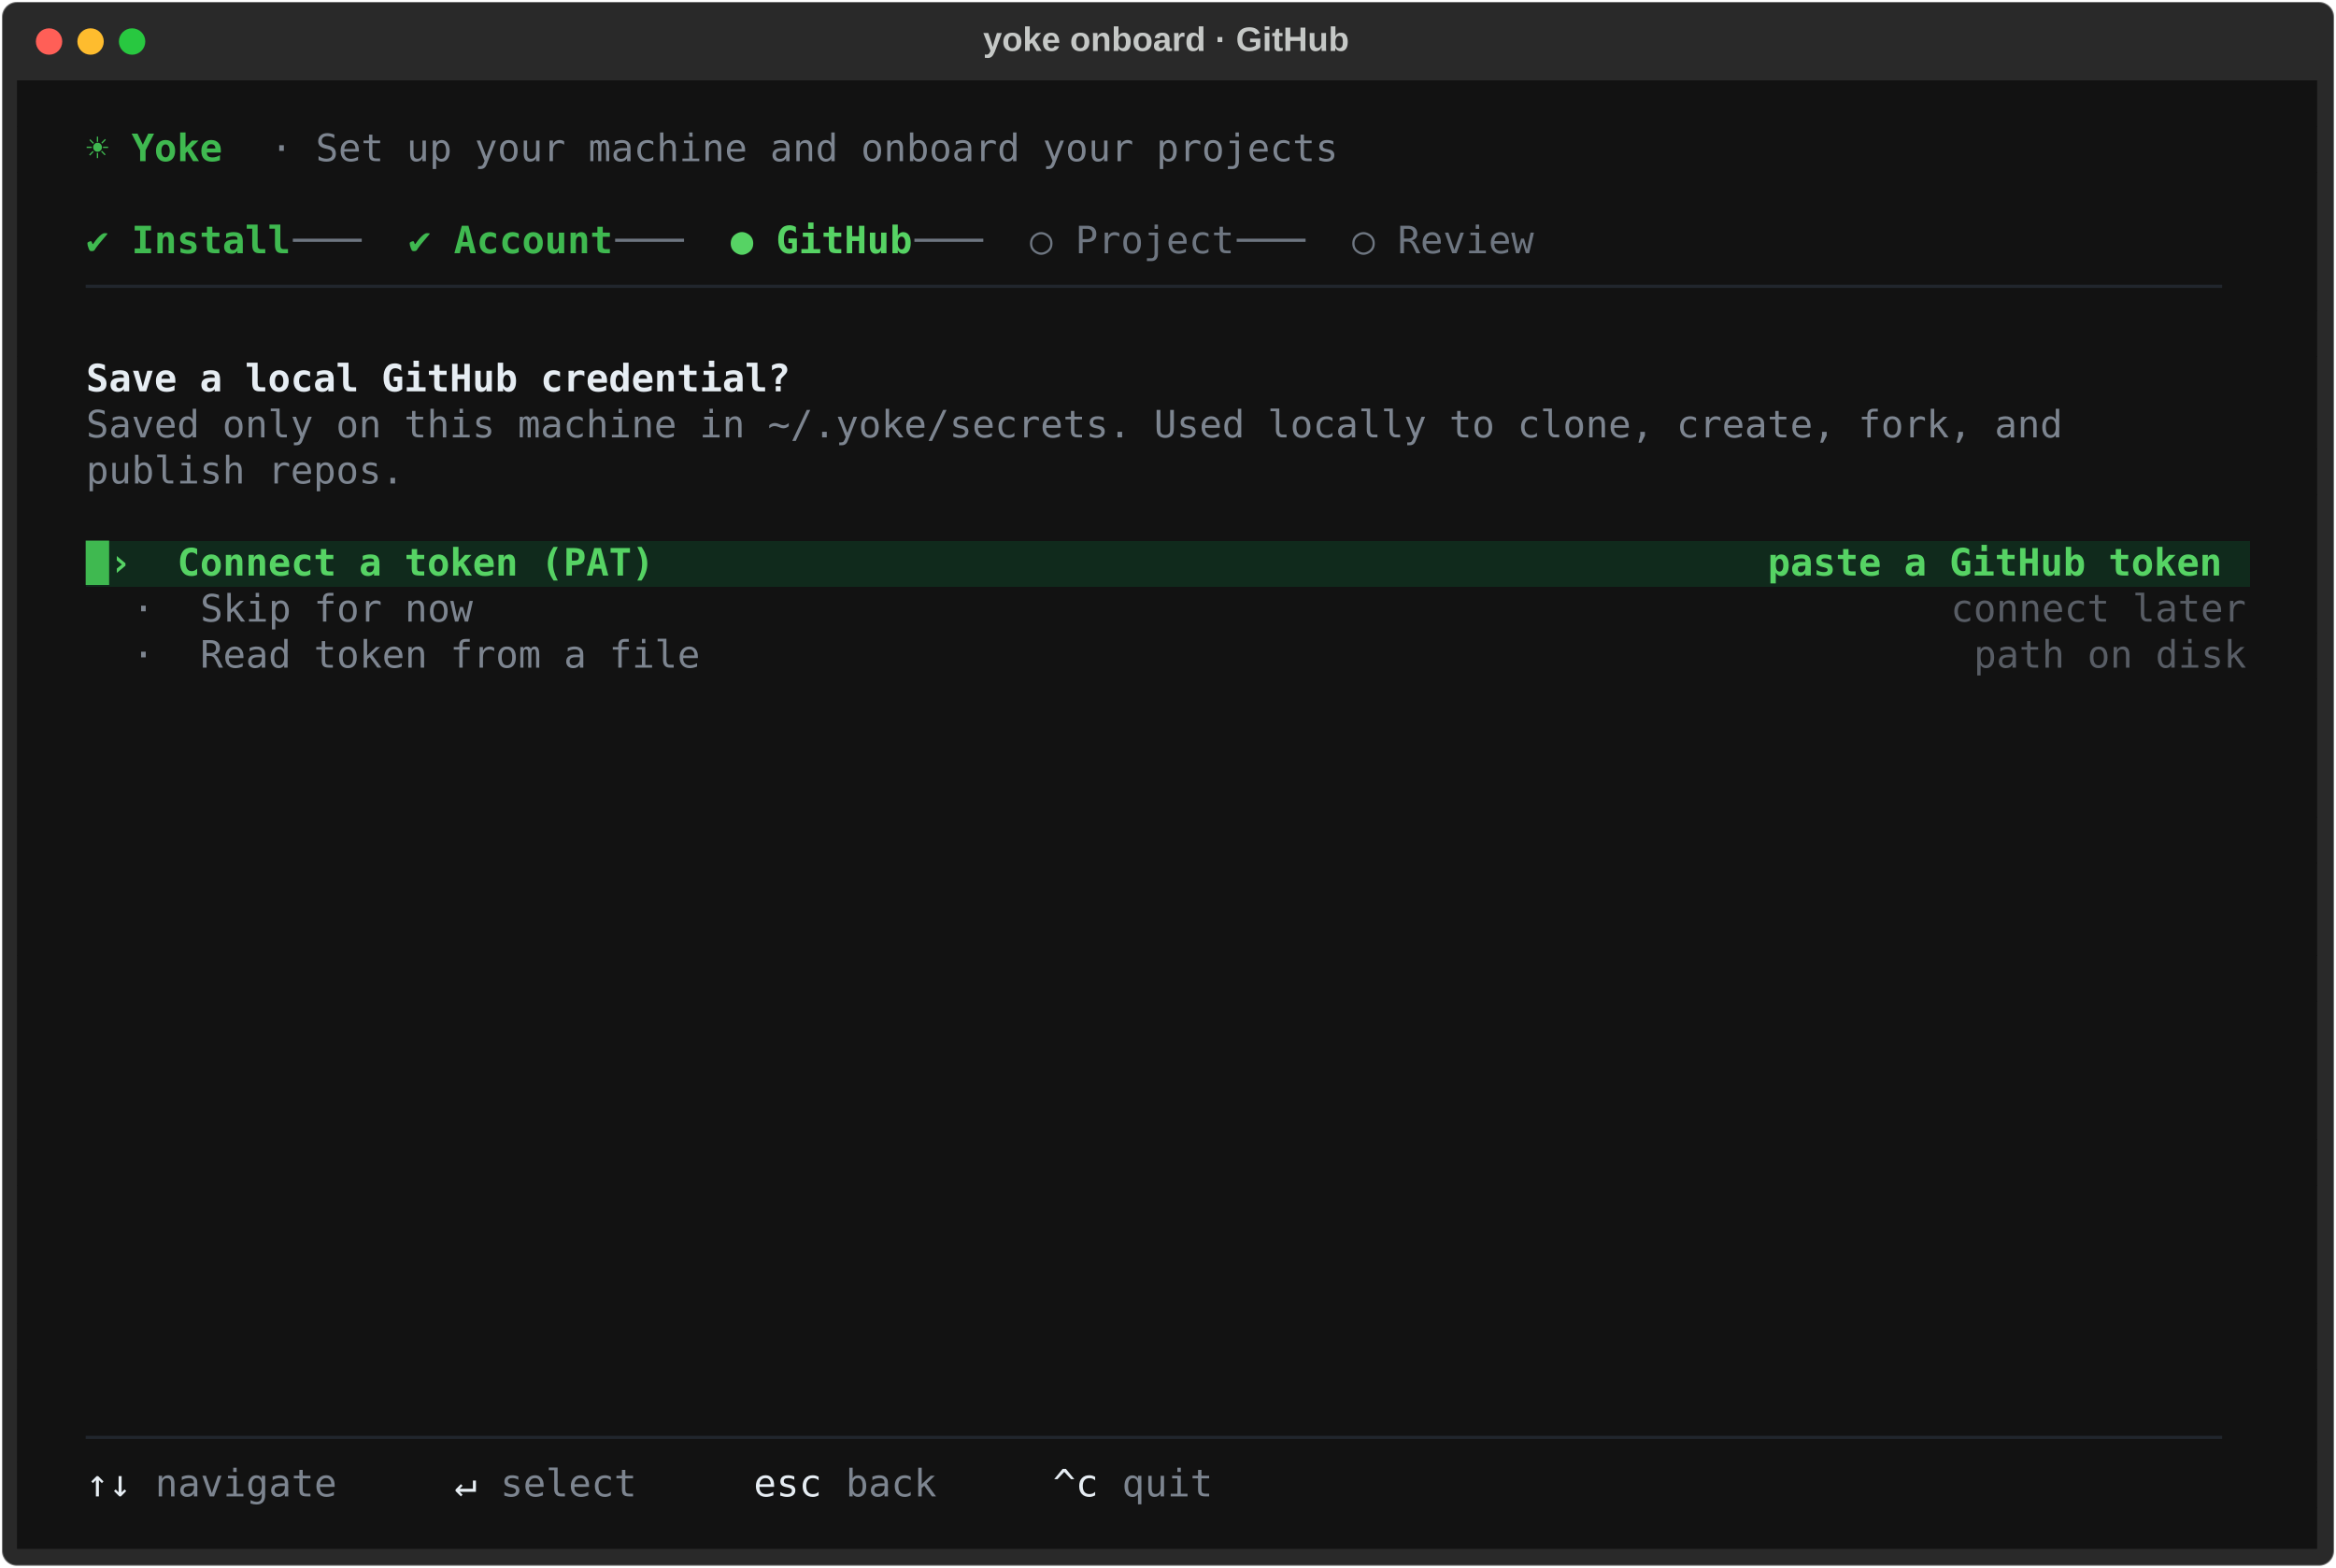
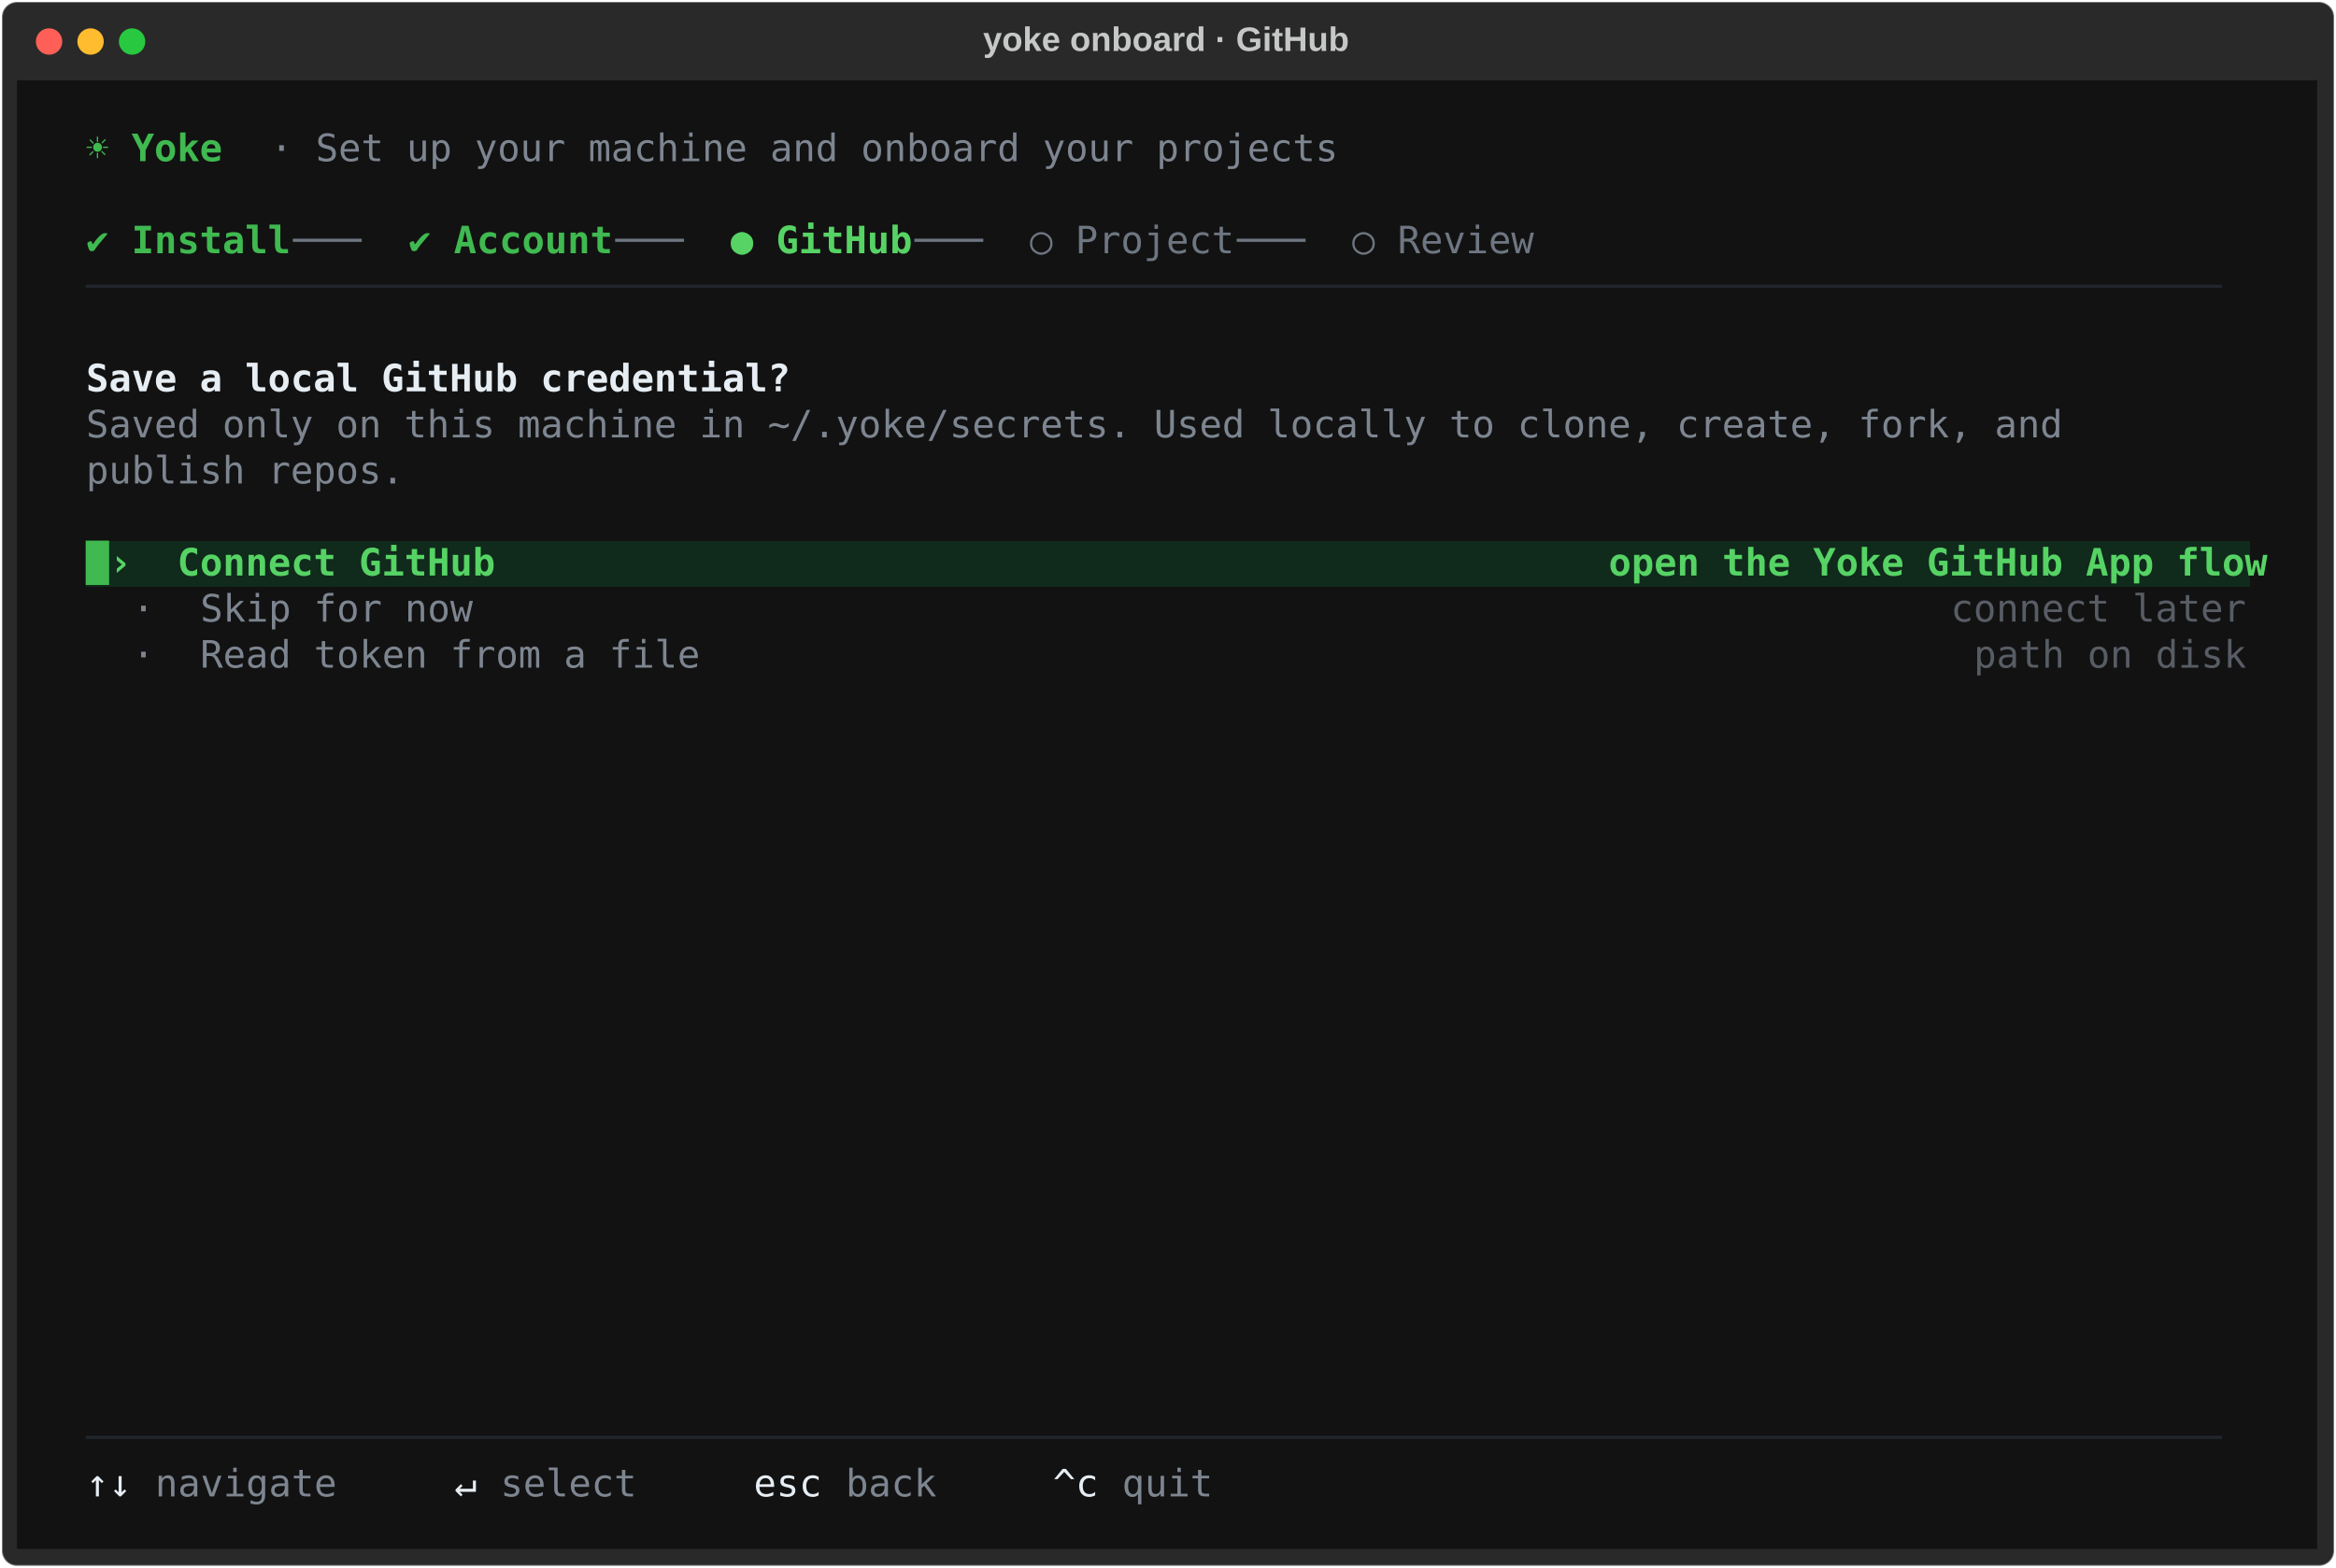
<svg xmlns="http://www.w3.org/2000/svg" class="rich-terminal" viewBox="0 0 1238 830.8">
  <style>

    @font-face {
        font-family: "Fira Code";
        src: local("FiraCode-Regular"),
                url("https://cdnjs.cloudflare.com/ajax/libs/firacode/{{VERSION}}/woff2/FiraCode-Regular.woff2") format("woff2"),
                url("https://cdnjs.cloudflare.com/ajax/libs/firacode/{{VERSION}}/woff/FiraCode-Regular.woff") format("woff");
        font-style: normal;
        font-weight: 400;
    }
    @font-face {
        font-family: "Fira Code";
        src: local("FiraCode-Bold"),
                url("https://cdnjs.cloudflare.com/ajax/libs/firacode/{{VERSION}}/woff2/FiraCode-Bold.woff2") format("woff2"),
                url("https://cdnjs.cloudflare.com/ajax/libs/firacode/{{VERSION}}/woff/FiraCode-Bold.woff") format("woff");
        font-style: bold;
        font-weight: 700;
    }

    .terminal-YOKE-matrix {
        font-family: Fira Code, monospace;
        font-size: 20px;
        line-height: 24.4px;
        font-variant-east-asian: full-width;
    }

    .terminal-YOKE-title {
        font-size: 18px;
        font-weight: bold;
        font-family: arial;
    }

    .terminal-YOKE-r1 { fill: #c5c8c6 }
.terminal-YOKE-r2 { fill: #3fb950;font-weight: bold }
.terminal-YOKE-r3 { fill: #e6edf3 }
.terminal-YOKE-r4 { fill: #7d8590 }
.terminal-YOKE-r5 { fill: #6e7681 }
.terminal-YOKE-r6 { fill: #56d364;font-weight: bold }
.terminal-YOKE-r7 { fill: #21262d }
.terminal-YOKE-r8 { fill: #e6edf3;font-weight: bold }
.terminal-YOKE-r9 { fill: #3fb950 }
.terminal-YOKE-r10 { fill: #00ff00 }
.terminal-YOKE-r11 { fill: #585d65 }
    </style>
  <defs>
    <clipPath id="terminal-YOKE-clip-terminal">
      <rect x="0" y="0" width="1219.0" height="779.8" />
    </clipPath>
    <clipPath id="terminal-YOKE-line-0">
      <rect x="0" y="1.5" width="1220" height="24.65" />
    </clipPath>
    <clipPath id="terminal-YOKE-line-1">
      <rect x="0" y="25.9" width="1220" height="24.65" />
    </clipPath>
    <clipPath id="terminal-YOKE-line-2">
      <rect x="0" y="50.3" width="1220" height="24.65" />
    </clipPath>
    <clipPath id="terminal-YOKE-line-3">
      <rect x="0" y="74.7" width="1220" height="24.65" />
    </clipPath>
    <clipPath id="terminal-YOKE-line-4">
      <rect x="0" y="99.1" width="1220" height="24.65" />
    </clipPath>
    <clipPath id="terminal-YOKE-line-5">
      <rect x="0" y="123.5" width="1220" height="24.65" />
    </clipPath>
    <clipPath id="terminal-YOKE-line-6">
      <rect x="0" y="147.9" width="1220" height="24.65" />
    </clipPath>
    <clipPath id="terminal-YOKE-line-7">
      <rect x="0" y="172.3" width="1220" height="24.65" />
    </clipPath>
    <clipPath id="terminal-YOKE-line-8">
      <rect x="0" y="196.7" width="1220" height="24.65" />
    </clipPath>
    <clipPath id="terminal-YOKE-line-9">
      <rect x="0" y="221.1" width="1220" height="24.65" />
    </clipPath>
    <clipPath id="terminal-YOKE-line-10">
      <rect x="0" y="245.5" width="1220" height="24.65" />
    </clipPath>
    <clipPath id="terminal-YOKE-line-11">
      <rect x="0" y="269.9" width="1220" height="24.65" />
    </clipPath>
    <clipPath id="terminal-YOKE-line-12">
      <rect x="0" y="294.3" width="1220" height="24.65" />
    </clipPath>
    <clipPath id="terminal-YOKE-line-13">
      <rect x="0" y="318.7" width="1220" height="24.65" />
    </clipPath>
    <clipPath id="terminal-YOKE-line-14">
      <rect x="0" y="343.1" width="1220" height="24.65" />
    </clipPath>
    <clipPath id="terminal-YOKE-line-15">
      <rect x="0" y="367.5" width="1220" height="24.65" />
    </clipPath>
    <clipPath id="terminal-YOKE-line-16">
      <rect x="0" y="391.9" width="1220" height="24.65" />
    </clipPath>
    <clipPath id="terminal-YOKE-line-17">
      <rect x="0" y="416.3" width="1220" height="24.65" />
    </clipPath>
    <clipPath id="terminal-YOKE-line-18">
      <rect x="0" y="440.7" width="1220" height="24.65" />
    </clipPath>
    <clipPath id="terminal-YOKE-line-19">
      <rect x="0" y="465.1" width="1220" height="24.65" />
    </clipPath>
    <clipPath id="terminal-YOKE-line-20">
      <rect x="0" y="489.5" width="1220" height="24.65" />
    </clipPath>
    <clipPath id="terminal-YOKE-line-21">
      <rect x="0" y="513.9" width="1220" height="24.65" />
    </clipPath>
    <clipPath id="terminal-YOKE-line-22">
      <rect x="0" y="538.3" width="1220" height="24.65" />
    </clipPath>
    <clipPath id="terminal-YOKE-line-23">
      <rect x="0" y="562.7" width="1220" height="24.65" />
    </clipPath>
    <clipPath id="terminal-YOKE-line-24">
      <rect x="0" y="587.1" width="1220" height="24.65" />
    </clipPath>
    <clipPath id="terminal-YOKE-line-25">
      <rect x="0" y="611.5" width="1220" height="24.65" />
    </clipPath>
    <clipPath id="terminal-YOKE-line-26">
      <rect x="0" y="635.9" width="1220" height="24.65" />
    </clipPath>
    <clipPath id="terminal-YOKE-line-27">
      <rect x="0" y="660.3" width="1220" height="24.65" />
    </clipPath>
    <clipPath id="terminal-YOKE-line-28">
      <rect x="0" y="684.7" width="1220" height="24.65" />
    </clipPath>
    <clipPath id="terminal-YOKE-line-29">
      <rect x="0" y="709.1" width="1220" height="24.65" />
    </clipPath>
    <clipPath id="terminal-YOKE-line-30">
      <rect x="0" y="733.5" width="1220" height="24.65" />
    </clipPath>
  </defs>
  <rect fill="#292929" stroke="rgba(255,255,255,0.35)" stroke-width="1" x="1" y="1" width="1236" height="828.8" rx="8" />
  <text class="terminal-YOKE-title" fill="#c5c8c6" text-anchor="middle" x="618" y="27">yoke onboard · GitHub</text>
  <g transform="translate(26,22)">
    <circle cx="0" cy="0" r="7" fill="#ff5f57" />
    <circle cx="22" cy="0" r="7" fill="#febc2e" />
    <circle cx="44" cy="0" r="7" fill="#28c840" />
  </g>
  <g transform="translate(9, 41)" clip-path="url(#terminal-YOKE-clip-terminal)">
    <rect fill="#121212" x="0" y="1.5" width="1220" height="24.65" shape-rendering="crispEdges" />
    <rect fill="#121212" x="0" y="25.9" width="36.6" height="24.65" shape-rendering="crispEdges" />
    <rect fill="#121212" x="36.6" y="25.9" width="73.2" height="24.65" shape-rendering="crispEdges" />
    <rect fill="#121212" x="109.8" y="25.9" width="24.4" height="24.65" shape-rendering="crispEdges" />
    <rect fill="#121212" x="134.2" y="25.9" width="573.4" height="24.65" shape-rendering="crispEdges" />
    <rect fill="#121212" x="707.6" y="25.9" width="512.4" height="24.65" shape-rendering="crispEdges" />
    <rect fill="#121212" x="0" y="50.3" width="1220" height="24.65" shape-rendering="crispEdges" />
    <rect fill="#121212" x="0" y="74.7" width="36.6" height="24.65" shape-rendering="crispEdges" />
    <rect fill="#121212" x="36.6" y="74.7" width="109.8" height="24.65" shape-rendering="crispEdges" />
    <rect fill="#121212" x="146.4" y="74.7" width="61" height="24.65" shape-rendering="crispEdges" />
    <rect fill="#121212" x="207.4" y="74.7" width="109.8" height="24.65" shape-rendering="crispEdges" />
    <rect fill="#121212" x="317.2" y="74.7" width="61" height="24.65" shape-rendering="crispEdges" />
    <rect fill="#121212" x="378.2" y="74.7" width="97.6" height="24.65" shape-rendering="crispEdges" />
    <rect fill="#121212" x="475.8" y="74.7" width="61" height="24.65" shape-rendering="crispEdges" />
    <rect fill="#121212" x="536.8" y="74.7" width="109.8" height="24.65" shape-rendering="crispEdges" />
    <rect fill="#121212" x="646.6" y="74.7" width="61" height="24.65" shape-rendering="crispEdges" />
    <rect fill="#121212" x="707.6" y="74.7" width="97.6" height="24.65" shape-rendering="crispEdges" />
    <rect fill="#121212" x="805.2" y="74.7" width="414.8" height="24.65" shape-rendering="crispEdges" />
    <rect fill="#121212" x="0" y="99.1" width="36.6" height="24.65" shape-rendering="crispEdges" />
    <rect fill="#121212" x="36.6" y="99.1" width="1146.8" height="24.65" shape-rendering="crispEdges" />
    <rect fill="#121212" x="1183.4" y="99.1" width="36.6" height="24.65" shape-rendering="crispEdges" />
    <rect fill="#121212" x="0" y="123.5" width="1220" height="24.65" shape-rendering="crispEdges" />
    <rect fill="#121212" x="0" y="147.9" width="36.6" height="24.65" shape-rendering="crispEdges" />
    <rect fill="#121212" x="36.6" y="147.9" width="378.2" height="24.65" shape-rendering="crispEdges" />
    <rect fill="#121212" x="414.8" y="147.9" width="805.2" height="24.65" shape-rendering="crispEdges" />
    <rect fill="#121212" x="0" y="172.3" width="36.6" height="24.65" shape-rendering="crispEdges" />
    <rect fill="#121212" x="36.6" y="172.3" width="1061.4" height="24.65" shape-rendering="crispEdges" />
    <rect fill="#121212" x="1098" y="172.3" width="85.4" height="24.65" shape-rendering="crispEdges" />
    <rect fill="#121212" x="1183.4" y="172.3" width="36.6" height="24.65" shape-rendering="crispEdges" />
    <rect fill="#121212" x="0" y="196.7" width="36.6" height="24.65" shape-rendering="crispEdges" />
    <rect fill="#121212" x="36.6" y="196.7" width="170.8" height="24.65" shape-rendering="crispEdges" />
    <rect fill="#121212" x="207.4" y="196.7" width="976" height="24.65" shape-rendering="crispEdges" />
    <rect fill="#121212" x="1183.4" y="196.7" width="36.6" height="24.65" shape-rendering="crispEdges" />
    <rect fill="#121212" x="0" y="221.1" width="36.6" height="24.65" shape-rendering="crispEdges" />
    <rect fill="#121212" x="36.6" y="221.1" width="0" height="24.65" shape-rendering="crispEdges" />
    <rect fill="#121212" x="36.6" y="221.1" width="1183.4" height="24.65" shape-rendering="crispEdges" />
    <rect fill="#121212" x="0" y="245.5" width="36.6" height="24.65" shape-rendering="crispEdges" />
    <rect fill="#102a1c" x="36.6" y="245.5" width="12.2" height="24.65" shape-rendering="crispEdges" />
    <rect fill="#102a1c" x="48.8" y="245.5" width="1134.6" height="24.65" shape-rendering="crispEdges" />
    <rect fill="#121212" x="1183.4" y="245.5" width="36.6" height="24.65" shape-rendering="crispEdges" />
    <rect fill="#121212" x="0" y="269.9" width="36.6" height="24.65" shape-rendering="crispEdges" />
    <rect fill="#121212" x="36.6" y="269.9" width="12.2" height="24.65" shape-rendering="crispEdges" />
    <rect fill="#121212" x="48.8" y="269.9" width="12.2" height="24.65" shape-rendering="crispEdges" />
    <rect fill="#121212" x="61" y="269.9" width="963.8" height="24.65" shape-rendering="crispEdges" />
    <rect fill="#121212" x="1024.8" y="269.9" width="158.6" height="24.65" shape-rendering="crispEdges" />
    <rect fill="#121212" x="1183.4" y="269.9" width="36.6" height="24.65" shape-rendering="crispEdges" />
    <rect fill="#121212" x="0" y="294.3" width="36.6" height="24.65" shape-rendering="crispEdges" />
    <rect fill="#121212" x="36.6" y="294.3" width="12.2" height="24.65" shape-rendering="crispEdges" />
    <rect fill="#121212" x="48.8" y="294.3" width="12.2" height="24.65" shape-rendering="crispEdges" />
    <rect fill="#121212" x="61" y="294.3" width="976" height="24.65" shape-rendering="crispEdges" />
    <rect fill="#121212" x="1037" y="294.3" width="146.4" height="24.65" shape-rendering="crispEdges" />
    <rect fill="#121212" x="1183.4" y="294.3" width="36.6" height="24.65" shape-rendering="crispEdges" />
    <rect fill="#121212" x="0" y="318.7" width="36.6" height="24.65" shape-rendering="crispEdges" />
    <rect fill="#121212" x="36.6" y="318.7" width="1183.4" height="24.65" shape-rendering="crispEdges" />
    <rect fill="#121212" x="0" y="343.1" width="36.6" height="24.65" shape-rendering="crispEdges" />
    <rect fill="#121212" x="36.6" y="343.1" width="1183.4" height="24.65" shape-rendering="crispEdges" />
    <rect fill="#121212" x="0" y="367.5" width="36.6" height="24.65" shape-rendering="crispEdges" />
    <rect fill="#121212" x="36.6" y="367.5" width="1183.4" height="24.65" shape-rendering="crispEdges" />
    <rect fill="#121212" x="0" y="391.9" width="36.6" height="24.65" shape-rendering="crispEdges" />
    <rect fill="#121212" x="36.6" y="391.9" width="1183.4" height="24.65" shape-rendering="crispEdges" />
    <rect fill="#121212" x="0" y="416.3" width="36.6" height="24.65" shape-rendering="crispEdges" />
    <rect fill="#121212" x="36.6" y="416.3" width="1183.4" height="24.65" shape-rendering="crispEdges" />
    <rect fill="#121212" x="0" y="440.7" width="36.6" height="24.65" shape-rendering="crispEdges" />
    <rect fill="#121212" x="36.6" y="440.7" width="1183.4" height="24.65" shape-rendering="crispEdges" />
    <rect fill="#121212" x="0" y="465.1" width="36.6" height="24.65" shape-rendering="crispEdges" />
    <rect fill="#121212" x="36.6" y="465.1" width="1183.4" height="24.65" shape-rendering="crispEdges" />
    <rect fill="#121212" x="0" y="489.5" width="36.6" height="24.65" shape-rendering="crispEdges" />
    <rect fill="#121212" x="36.6" y="489.5" width="1183.4" height="24.65" shape-rendering="crispEdges" />
    <rect fill="#121212" x="0" y="513.9" width="36.6" height="24.65" shape-rendering="crispEdges" />
    <rect fill="#121212" x="36.6" y="513.9" width="1183.4" height="24.65" shape-rendering="crispEdges" />
    <rect fill="#121212" x="0" y="538.3" width="36.6" height="24.65" shape-rendering="crispEdges" />
    <rect fill="#121212" x="36.6" y="538.3" width="1183.4" height="24.65" shape-rendering="crispEdges" />
    <rect fill="#121212" x="0" y="562.7" width="36.6" height="24.65" shape-rendering="crispEdges" />
    <rect fill="#121212" x="36.6" y="562.7" width="1183.4" height="24.65" shape-rendering="crispEdges" />
    <rect fill="#121212" x="0" y="587.1" width="36.6" height="24.65" shape-rendering="crispEdges" />
    <rect fill="#121212" x="36.6" y="587.1" width="1183.4" height="24.65" shape-rendering="crispEdges" />
    <rect fill="#121212" x="0" y="611.5" width="36.6" height="24.65" shape-rendering="crispEdges" />
    <rect fill="#121212" x="36.6" y="611.5" width="1183.4" height="24.65" shape-rendering="crispEdges" />
    <rect fill="#121212" x="0" y="635.9" width="36.6" height="24.65" shape-rendering="crispEdges" />
    <rect fill="#121212" x="36.6" y="635.9" width="1183.4" height="24.65" shape-rendering="crispEdges" />
    <rect fill="#121212" x="0" y="660.3" width="36.6" height="24.65" shape-rendering="crispEdges" />
    <rect fill="#121212" x="36.6" y="660.3" width="1183.4" height="24.65" shape-rendering="crispEdges" />
    <rect fill="#121212" x="0" y="684.7" width="36.6" height="24.65" shape-rendering="crispEdges" />
    <rect fill="#121212" x="36.6" y="684.7" width="1183.4" height="24.65" shape-rendering="crispEdges" />
    <rect fill="#121212" x="0" y="709.1" width="36.6" height="24.65" shape-rendering="crispEdges" />
    <rect fill="#121212" x="36.6" y="709.1" width="1146.8" height="24.65" shape-rendering="crispEdges" />
    <rect fill="#121212" x="1183.4" y="709.1" width="36.6" height="24.65" shape-rendering="crispEdges" />
    <rect fill="#121212" x="0" y="733.5" width="36.6" height="24.65" shape-rendering="crispEdges" />
    <rect fill="#121212" x="36.6" y="733.5" width="24.4" height="24.65" shape-rendering="crispEdges" />
    <rect fill="#121212" x="61" y="733.5" width="12.2" height="24.65" shape-rendering="crispEdges" />
    <rect fill="#121212" x="73.2" y="733.5" width="97.6" height="24.65" shape-rendering="crispEdges" />
    <rect fill="#121212" x="170.8" y="733.5" width="61" height="24.65" shape-rendering="crispEdges" />
    <rect fill="#121212" x="231.8" y="733.5" width="12.2" height="24.65" shape-rendering="crispEdges" />
    <rect fill="#121212" x="244" y="733.5" width="12.2" height="24.65" shape-rendering="crispEdges" />
    <rect fill="#121212" x="256.2" y="733.5" width="73.2" height="24.65" shape-rendering="crispEdges" />
    <rect fill="#121212" x="329.4" y="733.5" width="61" height="24.65" shape-rendering="crispEdges" />
    <rect fill="#121212" x="390.4" y="733.5" width="36.6" height="24.65" shape-rendering="crispEdges" />
    <rect fill="#121212" x="427" y="733.5" width="12.2" height="24.65" shape-rendering="crispEdges" />
    <rect fill="#121212" x="439.2" y="733.5" width="48.8" height="24.65" shape-rendering="crispEdges" />
    <rect fill="#121212" x="488" y="733.5" width="61" height="24.65" shape-rendering="crispEdges" />
    <rect fill="#121212" x="549" y="733.5" width="24.4" height="24.65" shape-rendering="crispEdges" />
    <rect fill="#121212" x="573.4" y="733.5" width="12.2" height="24.65" shape-rendering="crispEdges" />
    <rect fill="#121212" x="585.6" y="733.5" width="48.8" height="24.65" shape-rendering="crispEdges" />
    <rect fill="#121212" x="634.4" y="733.5" width="585.6" height="24.65" shape-rendering="crispEdges" />
    <rect fill="#121212" x="0" y="757.9" width="1220" height="24.65" shape-rendering="crispEdges" />
    <g class="terminal-YOKE-matrix">
      <text class="terminal-YOKE-r1" x="1220" y="20" textLength="12.2" clip-path="url(#terminal-YOKE-line-0)">
</text>
      <text class="terminal-YOKE-r2" x="36.6" y="44.4" textLength="73.2" clip-path="url(#terminal-YOKE-line-1)">☀ Yoke</text>
      <text class="terminal-YOKE-r4" x="134.2" y="44.4" textLength="573.4" clip-path="url(#terminal-YOKE-line-1)">· Set up your machine and onboard your projects</text>
      <text class="terminal-YOKE-r1" x="1220" y="44.4" textLength="12.2" clip-path="url(#terminal-YOKE-line-1)">
</text>
      <text class="terminal-YOKE-r1" x="1220" y="68.8" textLength="12.2" clip-path="url(#terminal-YOKE-line-2)">
</text>
      <text class="terminal-YOKE-r2" x="36.6" y="93.2" textLength="109.8" clip-path="url(#terminal-YOKE-line-3)">✔ Install</text>
      <text class="terminal-YOKE-r5" x="146.4" y="93.2" textLength="61" clip-path="url(#terminal-YOKE-line-3)"> ─── </text>
      <text class="terminal-YOKE-r2" x="207.4" y="93.2" textLength="109.8" clip-path="url(#terminal-YOKE-line-3)">✔ Account</text>
      <text class="terminal-YOKE-r5" x="317.2" y="93.2" textLength="61" clip-path="url(#terminal-YOKE-line-3)"> ─── </text>
      <text class="terminal-YOKE-r6" x="378.2" y="93.2" textLength="97.6" clip-path="url(#terminal-YOKE-line-3)">● GitHub</text>
      <text class="terminal-YOKE-r5" x="475.8" y="93.2" textLength="61" clip-path="url(#terminal-YOKE-line-3)"> ─── </text>
      <text class="terminal-YOKE-r5" x="536.8" y="93.2" textLength="109.8" clip-path="url(#terminal-YOKE-line-3)">○ Project</text>
      <text class="terminal-YOKE-r5" x="646.6" y="93.2" textLength="61" clip-path="url(#terminal-YOKE-line-3)"> ─── </text>
      <text class="terminal-YOKE-r5" x="707.6" y="93.2" textLength="97.6" clip-path="url(#terminal-YOKE-line-3)">○ Review</text>
      <text class="terminal-YOKE-r1" x="1220" y="93.2" textLength="12.2" clip-path="url(#terminal-YOKE-line-3)">
</text>
      <text class="terminal-YOKE-r7" x="36.6" y="117.6" textLength="1146.8" clip-path="url(#terminal-YOKE-line-4)">──────────────────────────────────────────────────────────────────────────────────────────────</text>
      <text class="terminal-YOKE-r1" x="1220" y="117.6" textLength="12.2" clip-path="url(#terminal-YOKE-line-4)">
</text>
      <text class="terminal-YOKE-r1" x="1220" y="142" textLength="12.2" clip-path="url(#terminal-YOKE-line-5)">
</text>
      <text class="terminal-YOKE-r8" x="36.6" y="166.4" textLength="378.2" clip-path="url(#terminal-YOKE-line-6)">Save a local GitHub credential?</text>
      <text class="terminal-YOKE-r1" x="1220" y="166.4" textLength="12.2" clip-path="url(#terminal-YOKE-line-6)">
</text>
      <text class="terminal-YOKE-r4" x="36.6" y="190.8" textLength="1061.4" clip-path="url(#terminal-YOKE-line-7)">Saved only on this machine in ~/.yoke/secrets. Used locally to clone, create, fork, and</text>
      <text class="terminal-YOKE-r1" x="1220" y="190.8" textLength="12.2" clip-path="url(#terminal-YOKE-line-7)">
</text>
      <text class="terminal-YOKE-r4" x="36.6" y="215.2" textLength="170.8" clip-path="url(#terminal-YOKE-line-8)">publish repos.</text>
      <text class="terminal-YOKE-r1" x="1220" y="215.2" textLength="12.2" clip-path="url(#terminal-YOKE-line-8)">
</text>
      <text class="terminal-YOKE-r1" x="1220" y="239.6" textLength="12.2" clip-path="url(#terminal-YOKE-line-9)">
</text>
      <text class="terminal-YOKE-r9" x="36.6" y="264" textLength="12.2" clip-path="url(#terminal-YOKE-line-10)">█</text>
-       <text class="terminal-YOKE-r6" x="48.8" y="264" textLength="1134.6" clip-path="url(#terminal-YOKE-line-10)">›  Connect a token (PAT)                                                 paste a GitHub token</text>
+       <text class="terminal-YOKE-r6" x="48.8" y="264" textLength="1134.6" clip-path="url(#terminal-YOKE-line-10)">›  Connect GitHub                                                 open the Yoke GitHub App flow</text>
      <text class="terminal-YOKE-r1" x="1220" y="264" textLength="12.2" clip-path="url(#terminal-YOKE-line-10)">
</text>
      <text class="terminal-YOKE-r4" x="61" y="288.4" textLength="963.8" clip-path="url(#terminal-YOKE-line-11)">·  Skip for now                                                                </text>
      <text class="terminal-YOKE-r11" x="1024.8" y="288.4" textLength="158.6" clip-path="url(#terminal-YOKE-line-11)">connect later</text>
      <text class="terminal-YOKE-r1" x="1220" y="288.4" textLength="12.2" clip-path="url(#terminal-YOKE-line-11)">
</text>
      <text class="terminal-YOKE-r4" x="61" y="312.8" textLength="976" clip-path="url(#terminal-YOKE-line-12)">·  Read token from a file                                                       </text>
      <text class="terminal-YOKE-r11" x="1037" y="312.8" textLength="146.4" clip-path="url(#terminal-YOKE-line-12)">path on disk</text>
      <text class="terminal-YOKE-r1" x="1220" y="312.8" textLength="12.2" clip-path="url(#terminal-YOKE-line-12)">
</text>
      <text class="terminal-YOKE-r1" x="1220" y="337.2" textLength="12.2" clip-path="url(#terminal-YOKE-line-13)">
</text>
      <text class="terminal-YOKE-r1" x="1220" y="361.6" textLength="12.2" clip-path="url(#terminal-YOKE-line-14)">
</text>
      <text class="terminal-YOKE-r1" x="1220" y="386" textLength="12.2" clip-path="url(#terminal-YOKE-line-15)">
</text>
      <text class="terminal-YOKE-r1" x="1220" y="410.4" textLength="12.2" clip-path="url(#terminal-YOKE-line-16)">
</text>
      <text class="terminal-YOKE-r1" x="1220" y="434.8" textLength="12.2" clip-path="url(#terminal-YOKE-line-17)">
</text>
      <text class="terminal-YOKE-r1" x="1220" y="459.2" textLength="12.2" clip-path="url(#terminal-YOKE-line-18)">
</text>
      <text class="terminal-YOKE-r1" x="1220" y="483.6" textLength="12.2" clip-path="url(#terminal-YOKE-line-19)">
</text>
      <text class="terminal-YOKE-r1" x="1220" y="508" textLength="12.2" clip-path="url(#terminal-YOKE-line-20)">
</text>
      <text class="terminal-YOKE-r1" x="1220" y="532.4" textLength="12.2" clip-path="url(#terminal-YOKE-line-21)">
</text>
      <text class="terminal-YOKE-r1" x="1220" y="556.8" textLength="12.2" clip-path="url(#terminal-YOKE-line-22)">
</text>
      <text class="terminal-YOKE-r1" x="1220" y="581.2" textLength="12.2" clip-path="url(#terminal-YOKE-line-23)">
</text>
      <text class="terminal-YOKE-r1" x="1220" y="605.6" textLength="12.2" clip-path="url(#terminal-YOKE-line-24)">
</text>
      <text class="terminal-YOKE-r1" x="1220" y="630" textLength="12.2" clip-path="url(#terminal-YOKE-line-25)">
</text>
      <text class="terminal-YOKE-r1" x="1220" y="654.4" textLength="12.2" clip-path="url(#terminal-YOKE-line-26)">
</text>
      <text class="terminal-YOKE-r1" x="1220" y="678.8" textLength="12.2" clip-path="url(#terminal-YOKE-line-27)">
</text>
      <text class="terminal-YOKE-r1" x="1220" y="703.2" textLength="12.2" clip-path="url(#terminal-YOKE-line-28)">
</text>
      <text class="terminal-YOKE-r7" x="36.6" y="727.6" textLength="1146.8" clip-path="url(#terminal-YOKE-line-29)">──────────────────────────────────────────────────────────────────────────────────────────────</text>
      <text class="terminal-YOKE-r1" x="1220" y="727.6" textLength="12.2" clip-path="url(#terminal-YOKE-line-29)">
</text>
      <text class="terminal-YOKE-r3" x="36.6" y="752" textLength="24.4" clip-path="url(#terminal-YOKE-line-30)">↑↓</text>
      <text class="terminal-YOKE-r4" x="73.2" y="752" textLength="97.6" clip-path="url(#terminal-YOKE-line-30)">navigate</text>
      <text class="terminal-YOKE-r3" x="231.8" y="752" textLength="12.2" clip-path="url(#terminal-YOKE-line-30)">↵</text>
      <text class="terminal-YOKE-r4" x="256.2" y="752" textLength="73.2" clip-path="url(#terminal-YOKE-line-30)">select</text>
      <text class="terminal-YOKE-r3" x="390.4" y="752" textLength="36.6" clip-path="url(#terminal-YOKE-line-30)">esc</text>
      <text class="terminal-YOKE-r4" x="439.2" y="752" textLength="48.8" clip-path="url(#terminal-YOKE-line-30)">back</text>
      <text class="terminal-YOKE-r3" x="549" y="752" textLength="24.4" clip-path="url(#terminal-YOKE-line-30)">^c</text>
      <text class="terminal-YOKE-r4" x="585.6" y="752" textLength="48.8" clip-path="url(#terminal-YOKE-line-30)">quit</text>
      <text class="terminal-YOKE-r1" x="1220" y="752" textLength="12.2" clip-path="url(#terminal-YOKE-line-30)">
</text>
    </g>
  </g>
</svg>
